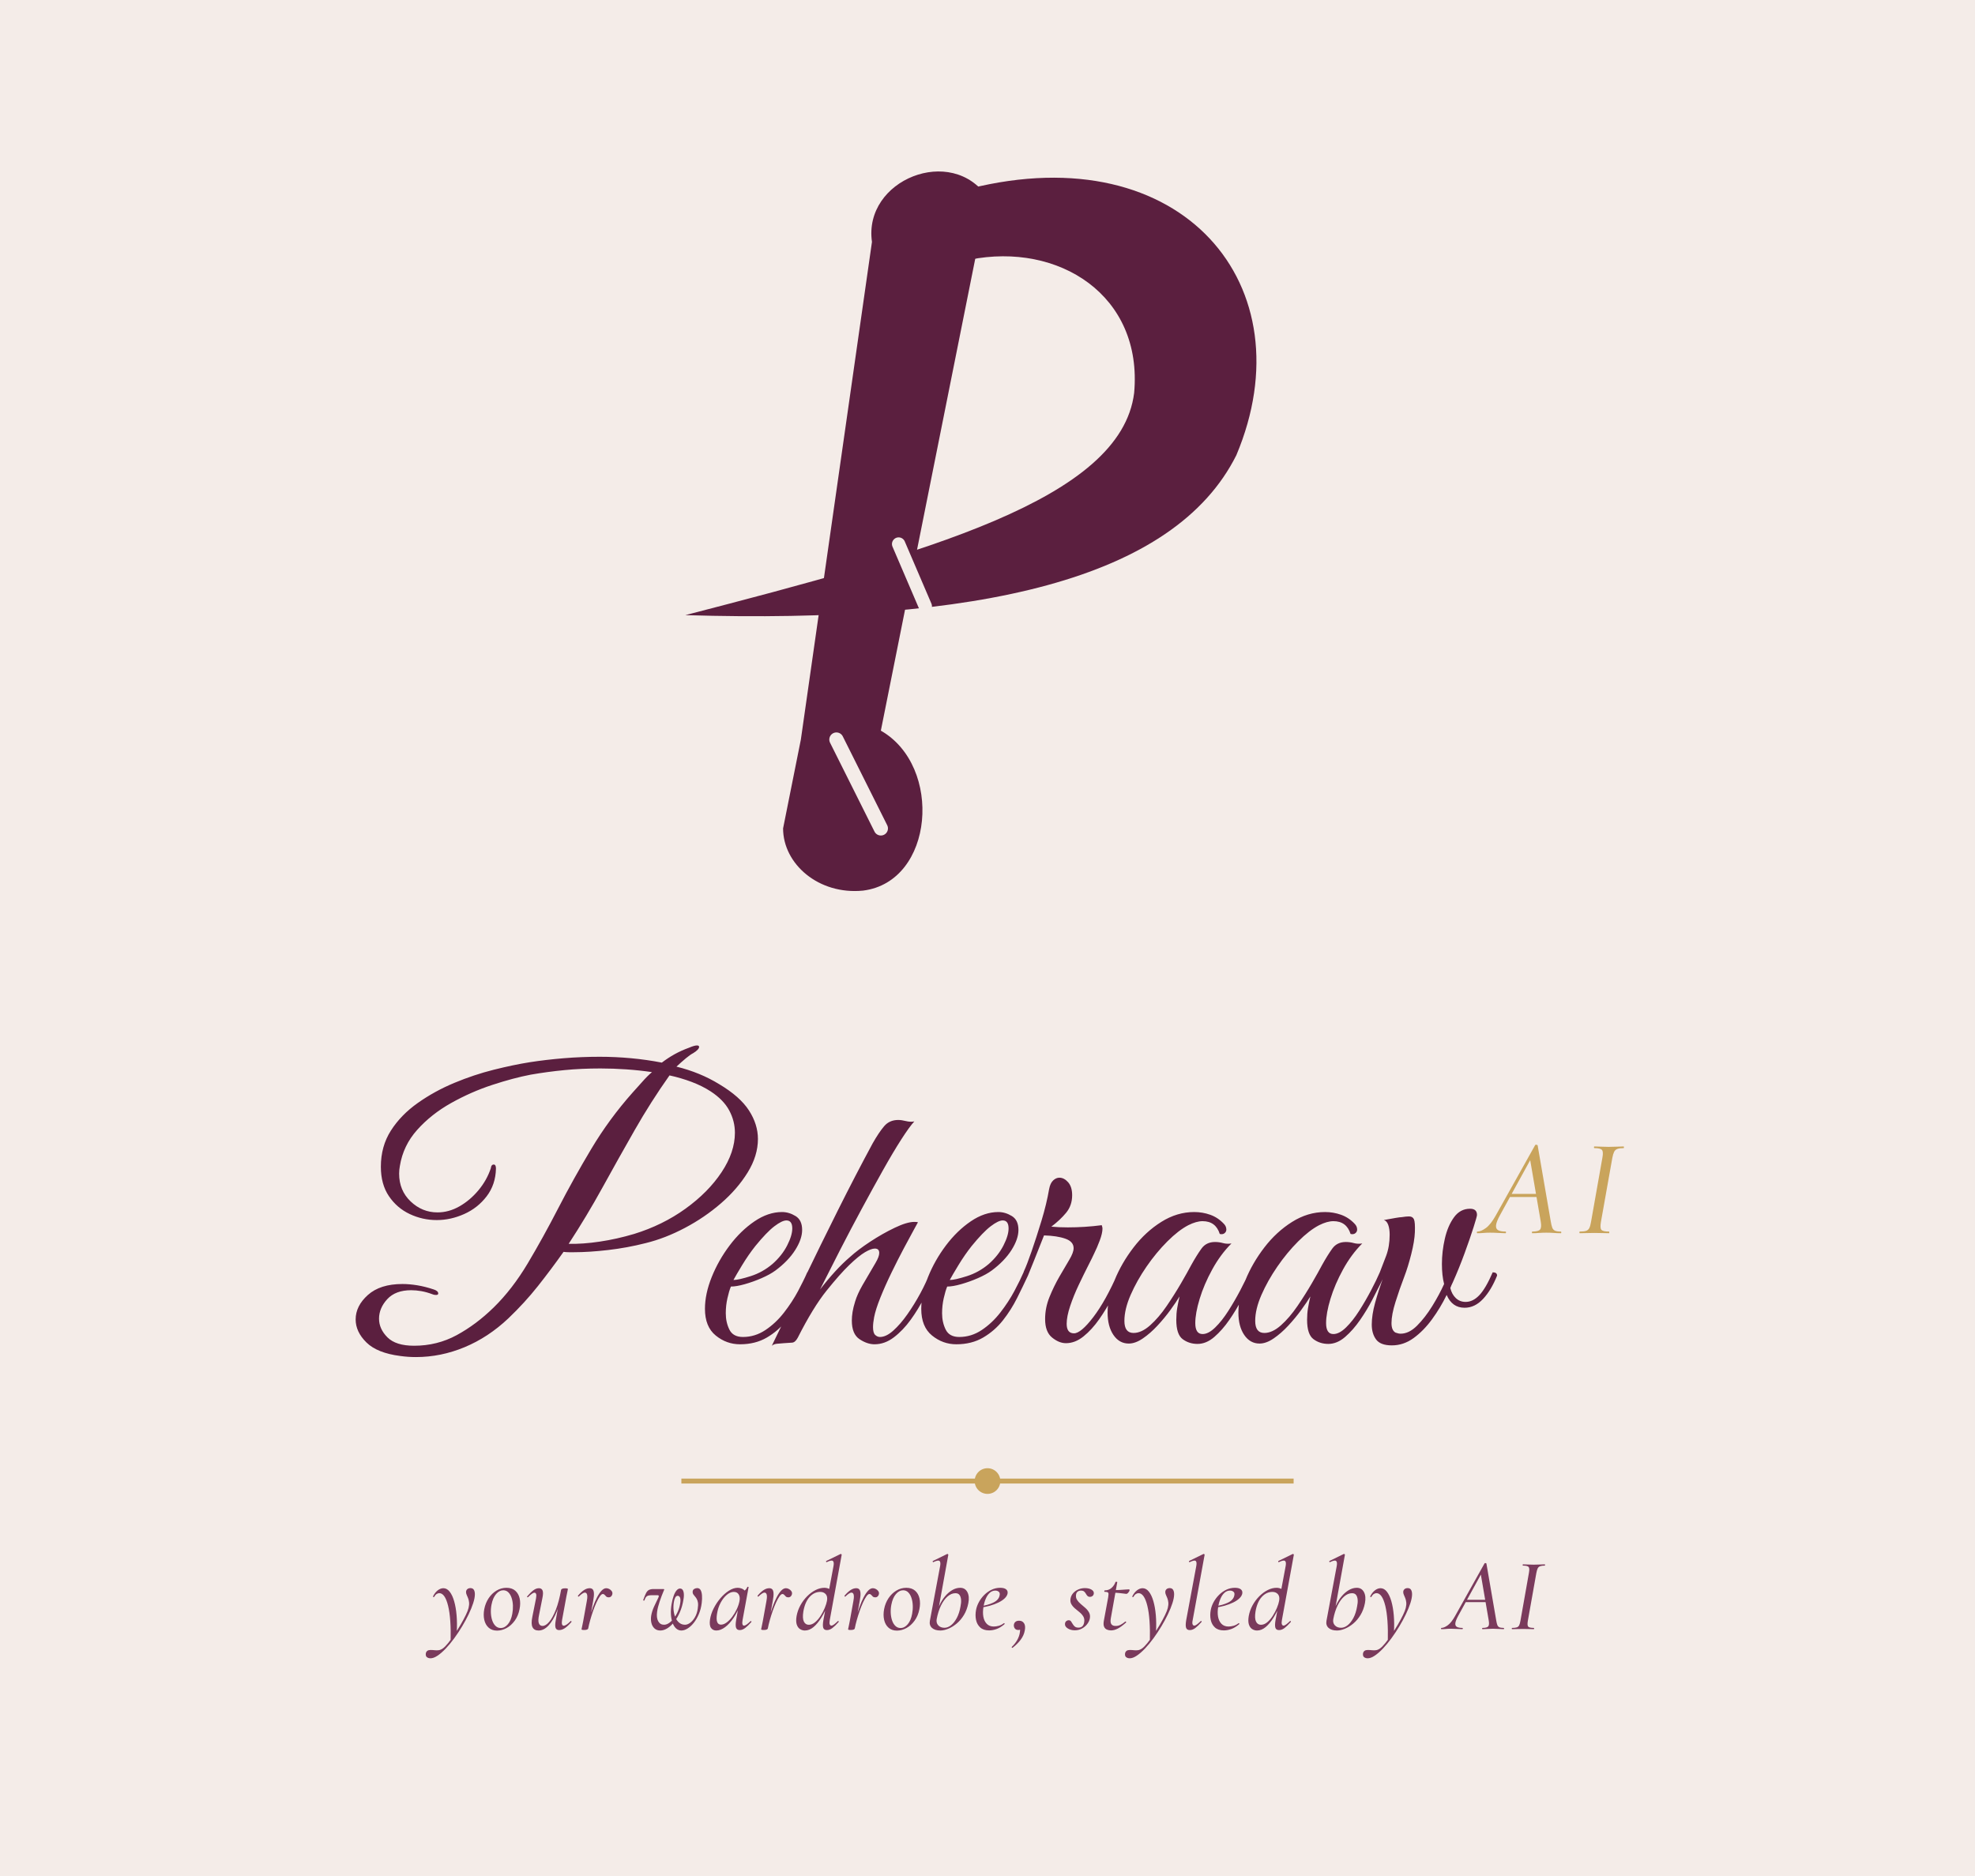
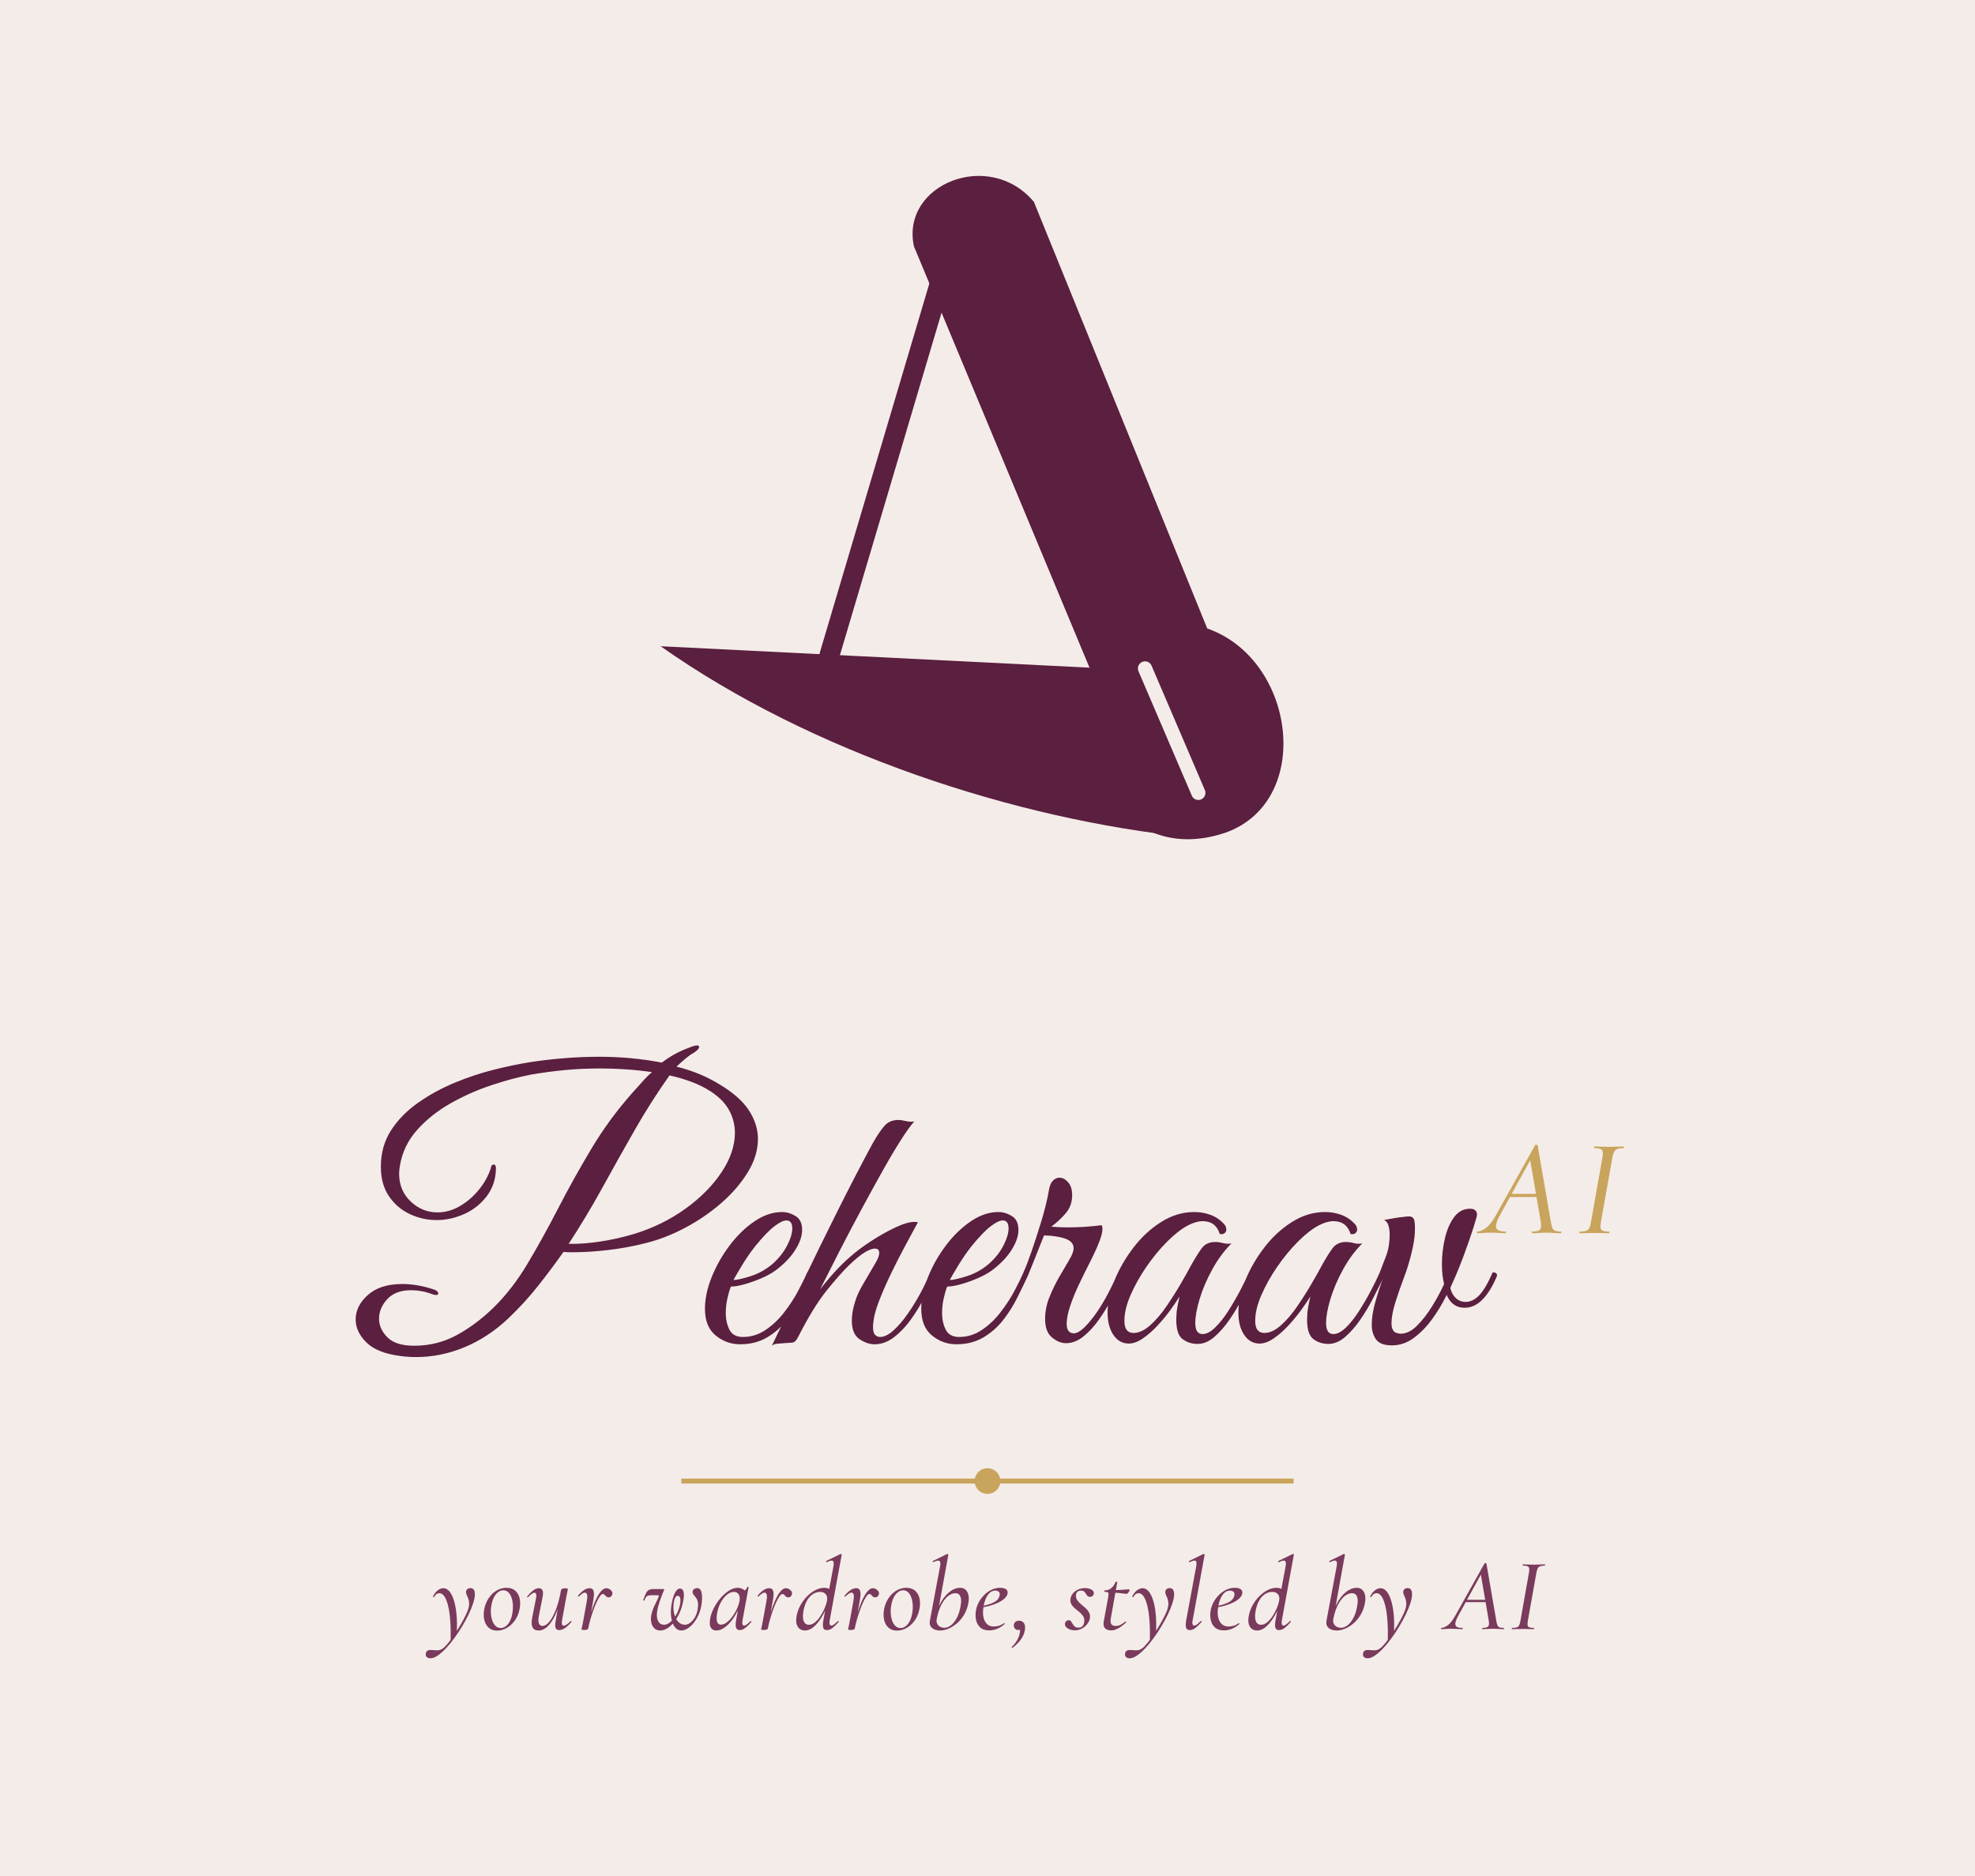
<svg xmlns="http://www.w3.org/2000/svg" viewBox="0 0 400 380" width="400" height="380">
  <rect width="400" height="380" rx="0" fill="#F4ECE8" />
  <mask id="fold" maskUnits="userSpaceOnUse" x="0" y="0" width="200" height="200">
    <rect width="200" height="200" fill="#fff" />
-     <path d="M84 142 L94 162" stroke="#000" stroke-width="3.2" stroke-linecap="round" />
-     <path d="M98 98 L104 112" stroke="#000" stroke-width="3" stroke-linecap="round" />
+     <path d="M147 126 L159 154" stroke="#000" stroke-width="3.2" stroke-linecap="round" />
  </mask>
-   <g transform="translate(93.8 22) scale(0.9)" fill="#5B1F3F" stroke="#5B1F3F" stroke-width="0" mask="url(#fold)">
-     <path d="M92 30 C90 16 110 8 118 20 L94 140 C108 148 106 174 90 176 C80 177 72 170 72 162 L76 142 Z" />
-     <path d="M114 18 C162 6 190 40 174 78 C160 106 116 116 50 114 C104 100 148 88 151 64 C153 42 134 30 114 34 Z" />
+   <g transform="translate(99.6 22) scale(0.9)" fill="#5B1F3F" stroke="#5B1F3F" stroke-width="0" mask="url(#fold)">
+     <path d="M95 31 C92 17 112 9 122 21 L161 117 C181 124 185 156 165 163 C153 167 144 162 141 156 L135 127 Z" />
+     <path d="M38 121 L138 126 L157 164 C118 160 72 145 38 121 Z" />
+     <path d="M103 32 L76 123" stroke-width="4.5" stroke-linecap="round" fill="none" />
  </g>
  <path d="M84.241 274.886Q82.613 274.886 81.059 274.664Q76.397 274.072 74.214 271.926Q72.031 269.78 72.031 267.264Q72.031 264.526 74.51 262.306Q76.989 260.086 81.503 260.086Q82.909 260.086 84.5 260.345Q86.091 260.604 87.867 261.196Q88.755 261.492 88.755 262.01Q88.755 262.306 88.311 262.306Q87.867 262.306 87.571 262.158Q86.387 261.714 85.314 261.529Q84.241 261.344 83.279 261.344Q80.097 261.344 78.432 263.157Q76.767 264.97 76.767 267.116Q76.767 269.188 78.469 270.89Q80.171 272.592 83.871 272.592Q88.533 272.592 92.492 270.446Q96.451 268.3 100.003 264.822Q103.777 261.122 106.885 255.905Q109.993 250.688 113.064 244.731Q116.135 238.774 119.761 232.706Q123.387 226.638 128.123 221.31Q129.085 220.274 130.084 219.127Q131.083 217.98 132.045 217.166Q129.529 216.796 126.865 216.611Q124.201 216.426 121.611 216.426Q117.763 216.426 114.322 216.759Q110.881 217.092 107.477 217.684Q103.999 218.35 99.707 219.756Q95.415 221.162 91.382 223.419Q87.349 225.676 84.5 228.858Q81.651 232.04 80.985 236.184Q80.911 236.554 80.874 236.961Q80.837 237.368 80.837 237.738Q80.837 241.142 83.168 243.362Q85.499 245.582 88.607 245.582Q90.901 245.582 93.047 244.361Q95.193 243.14 96.895 241.105Q98.597 239.07 99.411 236.628Q99.485 235.888 100.003 235.888Q100.447 235.888 100.447 236.702Q100.373 239.958 98.56 242.326Q96.747 244.694 94.009 245.915Q91.271 247.136 88.459 247.136Q85.573 247.136 82.983 245.915Q80.393 244.694 78.765 242.289Q77.137 239.884 77.137 236.332Q77.137 232.188 79.172 229.006Q81.207 225.824 84.611 223.419Q88.015 221.014 92.011 219.349Q96.007 217.684 100.003 216.685Q103.999 215.686 107.255 215.168Q110.585 214.65 114.174 214.354Q117.763 214.058 121.463 214.058Q124.645 214.058 127.827 214.354Q131.009 214.65 134.043 215.242Q135.301 214.28 136.633 213.54Q137.965 212.8 139.593 212.208Q140.629 211.764 141.147 211.764Q141.591 211.764 141.591 212.06Q141.591 212.578 140.407 213.318Q139.815 213.614 138.927 214.354Q138.039 215.094 137.003 216.056Q141.813 217.24 145.661 219.608Q149.879 222.124 151.692 224.936Q153.505 227.748 153.505 230.708Q153.505 234.112 151.433 237.479Q149.361 240.846 146.031 243.732Q142.701 246.618 138.705 248.727Q134.709 250.836 130.787 251.798Q127.013 252.76 123.165 253.204Q119.317 253.648 116.283 253.648Q115.765 253.648 115.21 253.648Q114.655 253.648 114.137 253.574Q111.621 257.126 108.957 260.493Q106.293 263.86 102.963 267.042Q98.893 270.89 94.083 272.888Q89.273 274.886 84.241 274.886ZM115.173 251.946Q117.985 252.02 121.463 251.502Q124.941 250.984 128.419 249.948Q134.191 248.172 138.816 244.842Q143.441 241.512 146.142 237.442Q148.843 233.372 148.843 229.45Q148.843 227.082 147.696 224.936Q146.549 222.79 143.959 221.088Q142.257 219.978 140.111 219.164Q137.965 218.35 135.597 217.832Q131.823 223.16 128.53 228.932Q125.237 234.704 122.018 240.55Q118.799 246.396 115.173 251.946Z M149.879 272.296Q147.141 272.296 144.958 270.52Q142.775 268.744 142.775 265.118Q142.775 262.084 144.144 258.68Q145.513 255.276 147.77 252.279Q150.027 249.282 152.802 247.395Q155.577 245.508 158.389 245.508Q159.795 245.508 161.127 246.322Q162.459 247.136 162.459 249.134Q162.459 250.984 161.053 253.204Q159.647 255.424 157.057 257.348Q155.947 258.162 154.245 258.902Q152.543 259.642 150.841 260.123Q149.139 260.604 148.029 260.604Q147.659 261.492 147.326 262.972Q146.993 264.452 146.993 266.006Q146.993 267.856 147.733 269.336Q148.473 270.816 150.471 270.816Q152.913 270.816 155.022 269.41Q157.131 268.004 158.796 265.858Q160.461 263.712 161.645 261.492Q162.829 259.272 163.495 257.718Q164.383 257.718 164.383 258.384Q163.421 260.456 162.2 262.898Q160.979 265.34 159.314 267.449Q157.649 269.558 155.318 270.927Q152.987 272.296 149.879 272.296ZM148.547 259.272Q149.583 259.272 152.025 258.495Q154.467 257.718 156.465 256.016Q158.389 254.314 159.425 252.279Q160.461 250.244 160.461 248.838Q160.461 247.21 159.277 247.21Q158.389 247.21 156.835 248.394Q155.281 249.578 152.987 252.39Q151.581 254.166 150.323 256.238Q149.065 258.31 148.547 259.272Z M156.317 272.592Q159.425 266.228 162.792 259.235Q166.159 252.242 169.711 245.138Q173.263 238.034 176.741 231.596Q177.999 229.376 179.072 228.118Q180.145 226.86 181.921 226.86Q182.587 226.86 183.475 227.082Q184.363 227.304 185.177 227.156Q184.215 228.192 182.55 230.782Q180.885 233.372 178.85 236.998Q176.815 240.624 174.558 244.805Q172.301 248.986 170.118 253.241Q167.935 257.496 166.085 261.196Q167.565 259.272 169.119 257.57Q170.673 255.868 172.153 254.61Q173.781 253.13 176.26 251.502Q178.739 249.874 181.218 248.69Q183.697 247.506 185.177 247.506Q185.695 247.506 185.917 247.58Q185.917 247.58 185.103 249.06Q184.289 250.54 183.068 252.834Q181.847 255.128 180.552 257.792Q179.257 260.456 178.295 262.861Q177.333 265.266 177.037 266.82Q176.815 268.004 176.815 268.818Q176.815 270.002 177.259 270.409Q177.703 270.816 178.221 270.816Q179.479 270.816 180.922 269.521Q182.365 268.226 183.771 266.228Q185.177 264.23 186.398 261.973Q187.619 259.716 188.359 257.718Q189.247 257.718 189.247 258.384Q188.433 260.382 187.212 262.787Q185.991 265.192 184.437 267.338Q182.883 269.484 181.033 270.89Q179.183 272.296 177.111 272.296Q175.631 272.296 174.077 271.26Q172.523 270.224 172.523 267.486Q172.523 266.672 172.671 265.747Q172.819 264.822 173.189 263.638Q173.633 262.158 174.669 260.345Q175.705 258.532 177.333 255.794Q178.073 254.536 178.073 253.796Q178.073 252.908 177.185 252.908Q176.445 252.908 175.187 253.648Q173.929 254.388 172.005 256.238Q170.155 258.014 167.417 261.418Q164.679 264.822 161.571 270.964Q161.053 271.926 160.424 271.963Q159.795 272.0 158.759 272.074Q158.093 272.148 157.427 272.185Q156.761 272.222 156.317 272.592Z M193.687 272.296Q190.949 272.296 188.766 270.52Q186.583 268.744 186.583 265.118Q186.583 262.084 187.952 258.68Q189.321 255.276 191.578 252.279Q193.835 249.282 196.61 247.395Q199.385 245.508 202.197 245.508Q203.603 245.508 204.935 246.322Q206.267 247.136 206.267 249.134Q206.267 250.984 204.861 253.204Q203.455 255.424 200.865 257.348Q199.755 258.162 198.053 258.902Q196.351 259.642 194.649 260.123Q192.947 260.604 191.837 260.604Q191.467 261.492 191.134 262.972Q190.801 264.452 190.801 266.006Q190.801 267.856 191.541 269.336Q192.281 270.816 194.279 270.816Q196.721 270.816 198.83 269.41Q200.939 268.004 202.604 265.858Q204.269 263.712 205.453 261.492Q206.637 259.272 207.303 257.718Q208.191 257.718 208.191 258.384Q207.229 260.456 206.008 262.898Q204.787 265.34 203.122 267.449Q201.457 269.558 199.126 270.927Q196.795 272.296 193.687 272.296ZM192.355 259.272Q193.391 259.272 195.833 258.495Q198.275 257.718 200.273 256.016Q202.197 254.314 203.233 252.279Q204.269 250.244 204.269 248.838Q204.269 247.21 203.085 247.21Q202.197 247.21 200.643 248.394Q199.089 249.578 196.795 252.39Q195.389 254.166 194.131 256.238Q192.873 258.31 192.355 259.272Z M207.377 257.496Q207.969 256.238 208.931 253.463Q209.893 250.688 210.929 247.284Q211.965 243.88 212.483 240.846Q212.705 239.662 213.297 239.107Q213.889 238.552 214.555 238.552Q215.517 238.552 216.331 239.477Q217.145 240.402 217.145 242.104Q217.145 244.176 215.924 245.656Q214.703 247.136 212.927 248.468Q213.667 248.542 214.481 248.579Q215.295 248.616 216.257 248.616Q219.735 248.616 223.139 248.172Q223.287 248.616 223.287 248.838Q223.287 249.8 222.732 251.28Q222.177 252.76 221.585 253.944Q221.289 254.61 220.401 256.349Q219.513 258.088 218.477 260.271Q217.441 262.454 216.738 264.563Q216.035 266.672 216.035 268.152Q216.035 270.076 217.515 270.076Q218.921 270.076 221.437 266.783Q223.953 263.49 226.469 257.718Q227.357 257.718 227.357 258.384Q226.543 260.382 225.322 262.75Q224.101 265.118 222.621 267.227Q221.141 269.336 219.439 270.705Q217.737 272.074 215.887 272.074Q214.481 272.074 213.075 270.927Q211.669 269.78 211.669 267.19Q211.669 264.896 212.557 262.713Q213.445 260.53 214.555 258.606Q215.665 256.682 216.553 255.202Q217.441 253.722 217.441 252.834Q217.441 251.502 215.776 250.91Q214.111 250.318 211.447 250.244Q210.115 253.648 209.449 255.276Q208.783 256.904 208.191 258.384Q207.007 258.384 207.377 257.496Z M242.527 272.222Q240.825 272.222 239.53 271.26Q238.235 270.298 238.235 267.338Q238.235 266.08 238.42 264.97Q238.605 263.86 238.901 262.602Q238.235 263.712 237.051 265.34Q235.867 266.968 234.424 268.522Q232.981 270.076 231.464 271.112Q229.947 272.148 228.615 272.148Q226.691 272.148 225.507 270.409Q224.323 268.67 224.323 265.858Q224.323 262.824 225.729 259.346Q227.135 255.868 229.577 252.686Q232.019 249.504 235.201 247.506Q238.383 245.508 241.861 245.508Q243.563 245.508 245.117 246.063Q246.671 246.618 247.855 247.876Q248.373 248.394 248.373 249.06Q248.373 249.504 248.003 249.8Q247.633 250.096 247.041 249.948Q246.227 247.358 243.563 247.358Q242.305 247.358 240.677 248.172Q238.679 249.208 236.422 251.465Q234.165 253.722 232.204 256.571Q230.243 259.42 228.985 262.306Q227.727 265.192 227.727 267.56Q227.727 270.002 229.577 270.002Q231.205 270.002 232.944 268.448Q234.683 266.894 236.274 264.563Q237.865 262.232 239.197 259.938Q240.529 257.644 241.269 256.238Q242.379 254.24 243.341 252.908Q244.303 251.576 246.079 251.576Q246.893 251.576 247.707 251.798Q248.521 252.02 249.409 251.872Q247.189 254.092 245.524 257.126Q243.859 260.16 242.971 263.083Q242.083 266.006 242.083 268.004Q242.083 270.224 243.563 270.224Q244.747 270.224 246.116 268.892Q247.485 267.56 248.78 265.525Q250.075 263.49 251.185 261.381Q252.295 259.272 252.961 257.718Q253.331 257.718 253.59 257.792Q253.849 257.866 253.849 258.384Q253.775 258.68 253.59 259.013Q253.405 259.346 253.035 260.16Q252.443 261.344 251.407 263.342Q250.371 265.34 248.965 267.375Q247.559 269.41 245.931 270.816Q244.303 272.222 242.527 272.222Z M269.019 272.222Q267.317 272.222 266.022 271.26Q264.727 270.298 264.727 267.338Q264.727 266.08 264.912 264.97Q265.097 263.86 265.393 262.602Q264.727 263.712 263.543 265.34Q262.359 266.968 260.916 268.522Q259.473 270.076 257.956 271.112Q256.439 272.148 255.107 272.148Q253.183 272.148 251.999 270.409Q250.815 268.67 250.815 265.858Q250.815 262.824 252.221 259.346Q253.627 255.868 256.069 252.686Q258.511 249.504 261.693 247.506Q264.875 245.508 268.353 245.508Q270.055 245.508 271.609 246.063Q273.163 246.618 274.347 247.876Q274.865 248.394 274.865 249.06Q274.865 249.504 274.495 249.8Q274.125 250.096 273.533 249.948Q272.719 247.358 270.055 247.358Q268.797 247.358 267.169 248.172Q265.171 249.208 262.914 251.465Q260.657 253.722 258.696 256.571Q256.735 259.42 255.477 262.306Q254.219 265.192 254.219 267.56Q254.219 270.002 256.069 270.002Q257.697 270.002 259.436 268.448Q261.175 266.894 262.766 264.563Q264.357 262.232 265.689 259.938Q267.021 257.644 267.761 256.238Q268.871 254.24 269.833 252.908Q270.795 251.576 272.571 251.576Q273.385 251.576 274.199 251.798Q275.013 252.02 275.901 251.872Q273.681 254.092 272.016 257.126Q270.351 260.16 269.463 263.083Q268.575 266.006 268.575 268.004Q268.575 270.224 270.055 270.224Q271.239 270.224 272.608 268.892Q273.977 267.56 275.272 265.525Q276.567 263.49 277.677 261.381Q278.787 259.272 279.453 257.718Q279.823 257.718 280.082 257.792Q280.341 257.866 280.341 258.384Q280.267 258.68 280.082 259.013Q279.897 259.346 279.527 260.16Q278.935 261.344 277.899 263.342Q276.863 265.34 275.457 267.375Q274.051 269.41 272.423 270.816Q270.795 272.222 269.019 272.222Z M281.895 272.518Q279.601 272.518 278.713 271.334Q277.825 270.15 277.825 268.3Q277.825 266.376 278.491 263.934Q279.157 261.492 280.267 258.458Q279.453 258.458 279.453 257.718Q280.045 256.238 280.748 254.351Q281.451 252.464 281.451 250.096Q281.451 248.912 281.155 248.098Q280.859 247.284 280.267 247.136Q280.267 247.136 281.044 246.988Q281.821 246.84 282.709 246.692Q283.597 246.544 283.893 246.544Q284.337 246.47 284.707 246.433Q285.077 246.396 285.373 246.396Q286.113 246.396 286.372 246.988Q286.631 247.58 286.557 249.578Q286.483 251.428 285.817 254.055Q285.151 256.682 284.411 258.606Q283.449 261.122 282.635 263.712Q281.821 266.302 281.821 268.004Q281.821 269.484 282.635 269.928Q283.227 270.15 283.671 270.15Q285.373 270.15 287.001 268.522Q288.629 266.894 290.072 264.563Q291.515 262.232 292.477 260.086Q292.033 258.384 292.033 256.016Q292.033 253.5 292.625 250.91Q293.217 248.32 294.475 246.581Q295.733 244.842 297.731 244.842Q299.137 244.842 299.137 246.1Q299.137 246.396 298.434 248.616Q297.731 250.836 296.621 253.87Q295.511 256.904 294.253 259.716Q293.957 260.308 293.735 260.9Q294.031 262.158 294.845 262.935Q295.659 263.712 296.843 263.712Q298.323 263.712 299.618 262.343Q300.913 260.974 302.319 257.718Q303.207 257.718 303.207 258.384Q302.023 261.344 300.358 263.12Q298.693 264.896 296.621 264.896Q294.105 264.896 292.995 262.306Q291.737 264.896 290.035 267.227Q288.333 269.558 286.298 271.038Q284.263 272.518 281.895 272.518Z" fill="#5B1F3F" />
  <path d="M299.217 249.8Q299.105 249.8 299.105 249.631Q299.105 249.463 299.217 249.463Q299.948 249.463 300.932 248.75Q301.915 248.038 302.93 246.223L310.915 231.956Q310.971 231.844 311.182 231.88Q311.393 231.916 311.421 232L314.084 247.438Q314.209 248.197 314.373 248.647Q314.537 249.097 314.921 249.28Q315.304 249.463 316.1 249.463Q316.213 249.463 316.213 249.631Q316.213 249.8 316.1 249.8Q315.416 249.8 314.709 249.744Q314.002 249.688 313.165 249.688Q312.339 249.688 311.697 249.744Q311.054 249.8 310.354 249.8Q310.257 249.8 310.257 249.631Q310.257 249.463 310.354 249.463Q311.593 249.463 311.924 249.041Q312.255 248.619 312.048 247.438L309.844 234.594L310.815 233.357L303.813 246.111Q303.074 247.449 302.996 248.18Q302.918 248.911 303.421 249.187Q303.924 249.463 304.907 249.463Q305.02 249.463 305.02 249.631Q305.02 249.8 304.879 249.8Q304.294 249.8 303.453 249.744Q302.611 249.688 301.804 249.688Q300.989 249.688 300.468 249.744Q299.948 249.8 299.217 249.8ZM305.415 242.464 305.836 241.831H311.917L311.974 242.464Z M319.961 249.8Q319.877 249.8 319.877 249.631Q319.877 249.463 319.961 249.463Q320.798 249.463 321.231 249.322Q321.665 249.181 321.88 248.76Q322.096 248.338 322.23 247.522L324.536 234.503Q324.761 233.294 324.446 232.928Q324.131 232.562 322.914 232.562Q322.829 232.562 322.829 232.394Q322.829 232.225 322.914 232.225Q323.509 232.225 324.252 232.267Q324.996 232.309 325.818 232.309Q326.758 232.309 327.507 232.267Q328.257 232.225 328.829 232.225Q328.898 232.225 328.898 232.394Q328.898 232.562 328.829 232.562Q327.998 232.562 327.557 232.731Q327.115 232.9 326.907 233.322Q326.7 233.743 326.544 234.559L324.238 247.522Q324.029 248.731 324.324 249.097Q324.619 249.463 325.876 249.463Q325.932 249.463 325.932 249.631Q325.932 249.8 325.876 249.8Q325.286 249.8 324.547 249.772Q323.809 249.744 322.894 249.744Q322.067 249.744 321.314 249.772Q320.561 249.8 319.961 249.8Z" fill="#C9A45C" />
  <line x1="138" y1="300" x2="262" y2="300" stroke="#C9A45C" stroke-width="1" />
  <circle cx="200" cy="300" r="2.6" fill="#C9A45C" />
  <path d="M87.194 335.901Q86.763 335.901 86.467 335.679Q86.171 335.457 86.241 334.907Q86.386 334.218 87.194 334.218Q87.635 334.218 88.044 334.267Q88.453 334.317 88.854 334.262Q89.255 334.207 89.657 333.929Q90.119 333.614 90.738 332.848Q91.356 332.081 92.028 331.093Q92.7 330.105 93.304 329.068Q93.909 328.031 94.34 327.138Q94.772 326.245 94.9 325.7Q95.054 325.048 95 324.562Q94.946 324.076 94.798 323.713Q94.651 323.349 94.52 323.059Q94.388 322.769 94.388 322.489Q94.388 322.133 94.632 321.909Q94.876 321.684 95.283 321.684Q95.75 321.684 95.963 322.017Q96.177 322.35 96.177 322.935Q96.177 323.664 95.842 324.712Q95.507 325.759 94.92 326.985Q94.333 328.211 93.579 329.461Q92.825 330.712 91.981 331.868Q91.138 333.024 90.273 333.932Q89.408 334.839 88.616 335.37Q87.824 335.901 87.194 335.901ZM91.265 332.523Q91.381 327.818 90.753 325.263Q90.124 322.708 88.97 322.708Q88.697 322.708 88.422 322.885Q88.147 323.063 87.945 323.44Q87.903 323.524 87.787 323.492Q87.672 323.461 87.693 323.377Q88.082 322.579 88.65 322.142Q89.217 321.705 89.794 321.705Q90.521 321.705 91.075 322.411Q91.629 323.116 91.982 324.348Q92.336 325.579 92.473 327.185Q92.611 328.791 92.506 330.613Z M100.681 330.294Q99.63 330.294 98.971 329.702Q98.311 329.111 98.084 328.124Q97.857 327.137 98.078 325.947Q98.319 324.701 98.973 323.724Q99.628 322.748 100.565 322.184Q101.502 321.621 102.569 321.621Q103.687 321.621 104.357 322.21Q105.027 322.799 105.247 323.781Q105.466 324.764 105.226 325.947Q104.964 327.306 104.248 328.288Q103.531 329.27 102.588 329.782Q101.645 330.294 100.681 330.294ZM101.407 329.769Q102.217 329.769 102.867 328.999Q103.516 328.229 103.759 326.871Q103.915 326.041 103.882 325.208Q103.848 324.375 103.619 323.674Q103.389 322.973 102.967 322.549Q102.544 322.125 101.922 322.125Q101.138 322.125 100.478 322.885Q99.818 323.645 99.545 325.044Q99.377 325.897 99.421 326.735Q99.465 327.572 99.702 328.258Q99.938 328.944 100.372 329.356Q100.806 329.769 101.407 329.769Z M109.078 330.273Q108.185 330.273 107.852 329.608Q107.519 328.943 107.815 327.501L108.562 323.763Q108.678 323.131 108.578 322.873Q108.478 322.614 108.242 322.614Q108.021 322.614 107.69 322.859Q107.359 323.104 106.954 323.511Q106.87 323.595 106.786 323.511Q106.702 323.427 106.786 323.343Q107.47 322.545 108.027 322.125Q108.585 321.705 109.148 321.705Q109.697 321.705 109.89 322.171Q110.083 322.636 109.841 323.763L109.178 327.102Q108.933 328.249 109.125 328.795Q109.316 329.342 109.884 329.342Q110.539 329.342 111.249 328.497Q111.958 327.653 112.589 326.029Q113.219 324.405 113.632 322.077L113.929 322.098Q113.519 324.553 112.778 326.397Q112.037 328.241 111.092 329.257Q110.147 330.273 109.078 330.273ZM113.245 330.189Q112.677 330.189 112.523 329.728Q112.37 329.267 112.552 328.244L113.632 322.077Q113.702 321.726 114.462 321.726Q114.801 321.726 114.908 321.772Q115.016 321.817 115.016 321.871Q115.016 321.943 114.911 322.423Q114.806 322.902 114.701 323.448L113.84 328.131Q113.64 329.299 114.178 329.299Q114.411 329.299 114.768 329.065Q115.124 328.832 115.558 328.378Q115.621 328.294 115.711 328.388Q115.8 328.483 115.726 328.555Q114.993 329.4 114.406 329.795Q113.819 330.189 113.245 330.189Z M119.14 329.817 118.93 329.796Q119.117 328.799 119.413 327.683Q119.709 326.568 120.086 325.51Q120.464 324.452 120.903 323.591Q121.343 322.731 121.822 322.218Q122.301 321.705 122.792 321.705Q123.093 321.705 123.398 321.866Q123.703 322.027 123.893 322.298Q124.084 322.569 124.021 322.892Q123.977 323.165 123.777 323.36Q123.577 323.556 123.27 323.556Q122.955 323.556 122.776 323.387Q122.597 323.218 122.456 323.049Q122.314 322.88 122.094 322.88Q121.817 322.88 121.483 323.36Q121.148 323.841 120.792 324.622Q120.435 325.403 120.111 326.332Q119.787 327.262 119.532 328.18Q119.277 329.099 119.14 329.817ZM118.322 330.168Q117.992 330.168 117.885 330.127Q117.779 330.086 117.779 330.023Q117.779 329.951 117.899 329.448Q118.019 328.946 118.103 328.446L118.849 324.317Q118.981 323.625 118.948 323.261Q118.916 322.896 118.787 322.746Q118.658 322.595 118.478 322.595Q118.22 322.595 117.892 322.829Q117.565 323.062 117.235 323.389Q117.174 323.45 117.09 323.367Q117.006 323.284 117.067 323.212Q117.731 322.436 118.299 322.07Q118.868 321.705 119.421 321.705Q119.825 321.705 120.039 321.938Q120.253 322.171 120.288 322.715Q120.323 323.258 120.149 324.204L119.14 329.817Q119.088 330.168 118.322 330.168Z M133.74 330.273Q133.017 330.273 132.562 329.859Q132.106 329.446 131.935 328.762Q131.763 328.079 131.887 327.27Q132.036 326.389 132.463 325.443Q132.891 324.497 133.307 323.674Q133.461 323.37 133.422 323.245Q133.382 323.12 133.151 323.12H132.097Q131.57 323.12 131.283 323.203Q130.996 323.286 130.829 323.509Q130.662 323.732 130.522 324.162Q130.48 324.246 130.36 324.213Q130.24 324.181 130.282 324.076Q130.597 323.173 130.842 322.701Q131.087 322.229 131.442 322.051Q131.797 321.873 132.406 321.873H134.301Q134.481 321.873 134.517 321.915Q134.553 321.957 134.469 322.125Q134.012 323.185 133.606 324.386Q133.201 325.587 133.084 326.493Q132.918 327.699 133.312 328.403Q133.706 329.106 134.478 329.106Q135.006 329.106 135.529 328.74Q136.052 328.374 136.519 327.752Q136.985 327.13 137.32 326.337Q137.656 325.544 137.774 324.69Q137.879 323.979 137.73 323.612Q137.58 323.244 137.244 323.244Q136.946 323.244 136.753 323.614Q136.561 323.985 136.479 324.51Q136.341 325.34 136.424 326.158Q136.507 326.976 136.799 327.644Q137.091 328.313 137.58 328.71Q138.069 329.106 138.733 329.106Q139.246 329.106 139.786 328.708Q140.326 328.309 140.747 327.582Q141.169 326.855 141.311 325.879Q141.431 325.109 141.358 324.64Q141.284 324.171 141.105 323.865Q140.925 323.558 140.699 323.31Q140.535 323.126 140.407 322.937Q140.28 322.749 140.28 322.494Q140.28 322.052 140.58 321.868Q140.88 321.684 141.204 321.684Q141.668 321.684 141.895 322.078Q142.121 322.471 142.174 323.153Q142.227 323.834 142.122 324.688Q141.971 325.92 141.54 326.943Q141.108 327.967 140.516 328.711Q139.925 329.455 139.264 329.864Q138.603 330.273 138.004 330.273Q137.378 330.273 136.918 329.841Q136.457 329.41 136.194 328.664Q135.932 327.919 135.883 326.949Q135.834 325.978 136.021 324.911Q136.187 323.949 136.439 323.245Q136.691 322.541 137.026 322.154Q137.361 321.768 137.723 321.768Q138.244 321.768 138.42 322.382Q138.597 322.995 138.429 323.965Q138.203 325.381 137.706 326.537Q137.209 327.693 136.548 328.535Q135.886 329.377 135.16 329.825Q134.434 330.273 133.74 330.273Z M145.078 330.273Q144.387 330.273 144.013 329.764Q143.638 329.256 143.794 328.089Q143.953 326.972 144.519 325.837Q145.085 324.702 145.901 323.743Q146.716 322.783 147.637 322.202Q148.558 321.621 149.405 321.621Q149.802 321.621 150.197 321.767Q150.592 321.913 150.877 322.242Q151.162 322.571 151.204 323.104L150.198 322.503Q150.486 322.461 150.845 322.161Q151.205 321.861 151.363 321.453Q151.405 321.39 151.52 321.42Q151.636 321.451 151.615 321.493L150.397 328.131Q150.196 329.28 150.685 329.28Q150.918 329.28 151.259 329.034Q151.599 328.788 152.004 328.383Q152.067 328.32 152.151 328.404Q152.235 328.488 152.172 328.551Q151.498 329.328 150.932 329.759Q150.366 330.189 149.82 330.189Q149.252 330.189 149.08 329.719Q148.908 329.248 149.099 328.131L149.612 325.191L149.995 324.834Q149.411 326.464 148.584 327.693Q147.757 328.923 146.848 329.598Q145.939 330.273 145.078 330.273ZM146.018 329.086Q146.58 329.086 147.17 328.647Q147.761 328.208 148.296 327.497Q148.83 326.786 149.221 325.95Q149.612 325.113 149.763 324.341Q149.931 323.511 149.62 322.977Q149.309 322.442 148.575 322.454Q147.894 322.465 147.195 323.052Q146.495 323.639 145.956 324.635Q145.416 325.631 145.216 326.908Q145.041 328.046 145.258 328.566Q145.475 329.086 146.018 329.086Z M155.517 329.817 155.307 329.796Q155.494 328.799 155.79 327.683Q156.086 326.568 156.463 325.51Q156.841 324.452 157.28 323.591Q157.72 322.731 158.199 322.218Q158.678 321.705 159.169 321.705Q159.47 321.705 159.775 321.866Q160.08 322.027 160.27 322.298Q160.461 322.569 160.398 322.892Q160.354 323.165 160.154 323.36Q159.954 323.556 159.647 323.556Q159.332 323.556 159.153 323.387Q158.974 323.218 158.832 323.049Q158.691 322.88 158.471 322.88Q158.194 322.88 157.86 323.36Q157.525 323.841 157.169 324.622Q156.812 325.403 156.488 326.332Q156.164 327.262 155.909 328.18Q155.654 329.099 155.517 329.817ZM154.699 330.168Q154.369 330.168 154.262 330.127Q154.156 330.086 154.156 330.023Q154.156 329.951 154.276 329.448Q154.396 328.946 154.48 328.446L155.226 324.317Q155.358 323.625 155.325 323.261Q155.293 322.896 155.164 322.746Q155.035 322.595 154.855 322.595Q154.597 322.595 154.269 322.829Q153.942 323.062 153.612 323.389Q153.551 323.45 153.467 323.367Q153.383 323.284 153.444 323.212Q154.108 322.436 154.676 322.07Q155.245 321.705 155.798 321.705Q156.202 321.705 156.416 321.938Q156.63 322.171 156.665 322.715Q156.7 323.258 156.526 324.204L155.517 329.817Q155.465 330.168 154.699 330.168Z M163.014 330.273Q162.491 330.273 162.037 329.99Q161.583 329.706 161.369 329.066Q161.155 328.425 161.333 327.354Q161.543 326.197 162.108 325.168Q162.673 324.139 163.474 323.336Q164.276 322.533 165.179 322.077Q166.082 321.621 166.978 321.621Q167.601 321.621 168.114 321.951Q168.626 322.281 168.691 323.028L167.757 324.834Q167.125 326.409 166.368 327.637Q165.61 328.866 164.769 329.57Q163.928 330.273 163.014 330.273ZM163.81 329.115Q164.467 329.115 165.083 328.6Q165.7 328.085 166.2 327.304Q166.699 326.523 167.039 325.701Q167.38 324.878 167.487 324.274Q167.655 323.376 167.236 322.909Q166.818 322.442 166.1 322.454Q164.882 322.465 163.959 323.486Q163.036 324.507 162.707 326.416Q162.486 327.795 162.805 328.455Q163.124 329.115 163.81 329.115ZM167.473 330.189Q166.875 330.189 166.726 329.704Q166.577 329.22 166.769 328.131L168.816 317.192Q168.961 316.369 168.664 316.17Q168.367 315.972 167.436 316.427Q167.352 316.459 167.31 316.333Q167.268 316.207 167.352 316.186L170.238 314.775Q170.32 314.733 170.404 314.817Q170.488 314.901 170.467 314.943L168.057 328.131Q167.94 328.754 168.046 329.017Q168.153 329.28 168.378 329.28Q168.609 329.28 168.94 329.029Q169.271 328.779 169.676 328.383Q169.749 328.299 169.838 328.383Q169.928 328.467 169.844 328.551Q169.158 329.328 168.603 329.759Q168.048 330.189 167.473 330.189Z M173.128 329.817 172.918 329.796Q173.105 328.799 173.401 327.683Q173.697 326.568 174.074 325.51Q174.452 324.452 174.891 323.591Q175.331 322.731 175.81 322.218Q176.289 321.705 176.78 321.705Q177.081 321.705 177.386 321.866Q177.691 322.027 177.881 322.298Q178.072 322.569 178.009 322.892Q177.965 323.165 177.765 323.36Q177.565 323.556 177.258 323.556Q176.943 323.556 176.764 323.387Q176.585 323.218 176.444 323.049Q176.302 322.88 176.082 322.88Q175.805 322.88 175.471 323.36Q175.136 323.841 174.78 324.622Q174.423 325.403 174.099 326.332Q173.775 327.262 173.52 328.18Q173.265 329.099 173.128 329.817ZM172.31 330.168Q171.98 330.168 171.873 330.127Q171.767 330.086 171.767 330.023Q171.767 329.951 171.887 329.448Q172.007 328.946 172.091 328.446L172.837 324.317Q172.969 323.625 172.936 323.261Q172.904 322.896 172.775 322.746Q172.646 322.595 172.466 322.595Q172.208 322.595 171.88 322.829Q171.553 323.062 171.223 323.389Q171.162 323.45 171.078 323.367Q170.994 323.284 171.055 323.212Q171.719 322.436 172.287 322.07Q172.856 321.705 173.409 321.705Q173.813 321.705 174.027 321.938Q174.241 322.171 174.276 322.715Q174.311 323.258 174.137 324.204L173.128 329.817Q173.076 330.168 172.31 330.168Z M181.663 330.294Q180.612 330.294 179.953 329.702Q179.293 329.111 179.066 328.124Q178.839 327.137 179.06 325.947Q179.301 324.701 179.955 323.724Q180.61 322.748 181.547 322.184Q182.484 321.621 183.551 321.621Q184.669 321.621 185.339 322.21Q186.009 322.799 186.229 323.781Q186.448 324.764 186.208 325.947Q185.946 327.306 185.23 328.288Q184.513 329.27 183.57 329.782Q182.627 330.294 181.663 330.294ZM182.389 329.769Q183.199 329.769 183.849 328.999Q184.498 328.229 184.741 326.871Q184.897 326.041 184.864 325.208Q184.83 324.375 184.601 323.674Q184.371 322.973 183.949 322.549Q183.526 322.125 182.904 322.125Q182.12 322.125 181.46 322.885Q180.8 323.645 180.527 325.044Q180.359 325.897 180.403 326.735Q180.447 327.572 180.684 328.258Q180.92 328.944 181.354 329.356Q181.788 329.769 182.389 329.769Z M190.454 330.273Q189.342 330.273 188.757 329.746Q188.172 329.22 188.329 328.312L190.411 317.192Q190.556 316.369 190.259 316.17Q189.962 315.972 189.031 316.427Q188.947 316.459 188.905 316.333Q188.863 316.207 188.947 316.186L191.821 314.775Q191.915 314.733 191.999 314.817Q192.083 314.901 192.062 314.943L189.705 327.984Q189.579 328.742 190.032 329.231Q190.486 329.72 191.289 329.72Q191.953 329.72 192.61 329.21Q193.266 328.7 193.785 327.728Q194.303 326.757 194.536 325.38Q194.695 324.648 194.647 324.043Q194.599 323.439 194.332 323.077Q194.064 322.716 193.507 322.716Q192.671 322.716 191.908 323.381Q191.146 324.045 190.574 325.228Q190.002 326.41 189.705 327.984L189.544 327.564Q189.733 326.367 190.211 325.286Q190.689 324.204 191.368 323.385Q192.047 322.566 192.846 322.093Q193.645 321.621 194.473 321.621Q195.46 321.621 195.922 322.492Q196.384 323.364 196.119 324.729Q195.855 326.094 195.222 327.134Q194.588 328.173 193.756 328.866Q192.924 329.559 192.055 329.916Q191.187 330.273 190.454 330.273Z M200.334 330.252Q199.185 330.252 198.531 329.66Q197.878 329.069 197.678 328.124Q197.479 327.179 197.679 326.115Q197.824 325.319 198.259 324.516Q198.695 323.714 199.349 323.062Q200.004 322.41 200.825 322.015Q201.645 321.621 202.574 321.621Q203.366 321.621 203.756 321.921Q204.146 322.221 204.07 322.755Q203.984 323.266 203.497 323.741Q203.01 324.217 202.227 324.598Q201.444 324.98 200.483 325.252Q199.522 325.524 198.507 325.64L198.549 325.367Q200.121 325.136 201.192 324.612Q202.264 324.089 202.445 323.196Q202.575 322.665 202.287 322.426Q201.999 322.188 201.586 322.188Q200.953 322.188 200.467 322.624Q199.98 323.061 199.662 323.796Q199.344 324.531 199.197 325.422Q198.994 326.562 199.158 327.473Q199.323 328.384 199.855 328.925Q200.388 329.467 201.272 329.467Q201.741 329.467 202.278 329.32Q202.816 329.173 203.313 328.792Q203.366 328.75 203.44 328.834Q203.513 328.918 203.46 328.972Q202.662 329.668 201.875 329.96Q201.088 330.252 200.334 330.252Z M205.083 333.768Q204.999 333.831 204.926 333.726Q204.852 333.621 204.936 333.579Q205.614 332.917 206.011 332.213Q206.407 331.51 206.531 330.818Q206.653 330.208 206.55 329.931Q206.447 329.655 206.355 329.599L206.978 329.348Q206.999 329.752 206.803 329.96Q206.608 330.168 206.245 330.168Q205.756 330.168 205.528 329.85Q205.3 329.533 205.338 329.14Q205.376 328.764 205.646 328.527Q205.916 328.29 206.413 328.29Q207.063 328.29 207.402 328.806Q207.741 329.323 207.546 330.29Q207.371 331.269 206.717 332.141Q206.064 333.012 205.083 333.768Z M217.675 330.231Q216.834 330.231 216.223 329.83Q215.613 329.43 215.697 328.858Q215.748 328.53 215.964 328.361Q216.179 328.193 216.434 328.193Q216.75 328.193 216.917 328.422Q217.085 328.651 217.245 328.942Q217.405 329.232 217.669 329.461Q217.932 329.69 218.429 329.69Q218.934 329.69 219.223 329.405Q219.513 329.12 219.587 328.55Q219.683 327.89 219.395 327.417Q219.108 326.945 218.632 326.562Q218.156 326.179 217.696 325.786Q217.236 325.393 216.969 324.911Q216.702 324.429 216.828 323.759Q216.944 323.151 217.37 322.68Q217.796 322.21 218.416 321.947Q219.036 321.684 219.726 321.684Q220.551 321.684 221.072 321.997Q221.593 322.31 221.53 322.794Q221.478 323.133 221.248 323.296Q221.017 323.459 220.793 323.459Q220.427 323.459 220.246 323.268Q220.065 323.077 219.926 322.825Q219.788 322.572 219.576 322.382Q219.363 322.191 218.915 322.191Q218.526 322.191 218.259 322.395Q217.993 322.6 217.94 322.969Q217.835 323.58 218.122 324.042Q218.409 324.504 218.884 324.899Q219.359 325.293 219.825 325.707Q220.291 326.121 220.567 326.625Q220.844 327.129 220.73 327.801Q220.634 328.384 220.21 328.949Q219.787 329.514 219.135 329.872Q218.484 330.231 217.675 330.231Z M225.014 330.252Q224.579 330.252 224.19 330.09Q223.801 329.928 223.614 329.508Q223.427 329.089 223.56 328.326L224.437 323.574Q224.575 322.823 224.455 322.631Q224.334 322.438 223.723 322.438Q223.639 322.438 223.656 322.293Q223.672 322.148 223.735 322.148Q224.558 322.148 225.118 321.65Q225.677 321.153 225.917 320.462Q225.936 320.389 226.119 320.404Q226.302 320.418 226.281 320.49L224.979 327.773Q224.83 328.589 225.07 328.97Q225.311 329.351 225.962 329.351Q226.52 329.351 226.986 329.099Q227.451 328.846 227.911 328.459Q227.953 328.417 228.041 328.501Q228.13 328.585 228.079 328.636Q227.124 329.502 226.402 329.877Q225.679 330.252 225.014 330.252ZM228.09 322.854Q228.046 322.854 227.64 322.796Q227.234 322.739 226.678 322.682Q226.121 322.625 225.58 322.625L225.622 322.097Q226.209 322.097 226.831 322.055Q227.454 322.013 227.953 321.976Q228.451 321.94 228.625 321.94Q228.718 321.94 228.755 322.001Q228.793 322.062 228.772 322.146Q228.739 322.314 228.524 322.584Q228.31 322.854 228.09 322.854Z M228.813 335.901Q228.382 335.901 228.086 335.679Q227.79 335.457 227.86 334.907Q228.005 334.218 228.813 334.218Q229.254 334.218 229.663 334.267Q230.072 334.317 230.473 334.262Q230.874 334.207 231.276 333.929Q231.738 333.614 232.357 332.848Q232.975 332.081 233.647 331.093Q234.319 330.105 234.923 329.068Q235.528 328.031 235.959 327.138Q236.391 326.245 236.519 325.7Q236.673 325.048 236.619 324.562Q236.565 324.076 236.417 323.713Q236.27 323.349 236.139 323.059Q236.007 322.769 236.007 322.489Q236.007 322.133 236.251 321.909Q236.495 321.684 236.902 321.684Q237.369 321.684 237.582 322.017Q237.796 322.35 237.796 322.935Q237.796 323.664 237.461 324.712Q237.126 325.759 236.539 326.985Q235.952 328.211 235.198 329.461Q234.444 330.712 233.6 331.868Q232.757 333.024 231.892 333.932Q231.027 334.839 230.235 335.37Q229.443 335.901 228.813 335.901ZM232.884 332.523Q233 327.818 232.372 325.263Q231.743 322.708 230.589 322.708Q230.316 322.708 230.041 322.885Q229.766 323.063 229.564 323.44Q229.522 323.524 229.406 323.492Q229.291 323.461 229.312 323.377Q229.701 322.579 230.269 322.142Q230.836 321.705 231.413 321.705Q232.14 321.705 232.694 322.411Q233.248 323.116 233.601 324.348Q233.955 325.579 234.092 327.185Q234.23 328.791 234.125 330.613Z M240.968 330.189Q240.369 330.189 240.215 329.704Q240.061 329.22 240.252 328.131L242.288 317.192Q242.433 316.369 242.153 316.17Q241.873 315.972 240.943 316.427Q240.859 316.459 240.811 316.333Q240.763 316.207 240.847 316.186L243.732 314.775Q243.826 314.733 243.91 314.817Q243.994 314.901 243.973 314.943L241.563 328.131Q241.426 328.754 241.536 329.017Q241.647 329.28 241.873 329.28Q242.104 329.28 242.435 329.029Q242.765 328.779 243.171 328.383Q243.255 328.299 243.339 328.383Q243.423 328.467 243.339 328.551Q242.665 329.328 242.103 329.759Q241.542 330.189 240.968 330.189Z M247.871 330.252Q246.722 330.252 246.068 329.66Q245.415 329.069 245.215 328.124Q245.016 327.179 245.216 326.115Q245.361 325.319 245.796 324.516Q246.232 323.714 246.886 323.062Q247.541 322.41 248.362 322.015Q249.182 321.621 250.111 321.621Q250.903 321.621 251.293 321.921Q251.683 322.221 251.607 322.755Q251.521 323.266 251.034 323.741Q250.547 324.217 249.764 324.598Q248.981 324.98 248.02 325.252Q247.059 325.524 246.044 325.64L246.086 325.367Q247.658 325.136 248.729 324.612Q249.801 324.089 249.982 323.196Q250.112 322.665 249.824 322.426Q249.536 322.188 249.123 322.188Q248.49 322.188 248.004 322.624Q247.517 323.061 247.199 323.796Q246.881 324.531 246.734 325.422Q246.531 326.562 246.695 327.473Q246.86 328.384 247.392 328.925Q247.925 329.467 248.809 329.467Q249.278 329.467 249.815 329.32Q250.353 329.173 250.85 328.792Q250.903 328.75 250.977 328.834Q251.05 328.918 250.997 328.972Q250.199 329.668 249.412 329.96Q248.625 330.252 247.871 330.252Z M254.589 330.273Q254.066 330.273 253.612 329.99Q253.158 329.706 252.944 329.066Q252.73 328.425 252.908 327.354Q253.118 326.197 253.683 325.168Q254.248 324.139 255.049 323.336Q255.851 322.533 256.754 322.077Q257.657 321.621 258.553 321.621Q259.176 321.621 259.689 321.951Q260.201 322.281 260.266 323.028L259.332 324.834Q258.7 326.409 257.942 327.637Q257.185 328.866 256.344 329.57Q255.503 330.273 254.589 330.273ZM255.385 329.115Q256.042 329.115 256.658 328.6Q257.275 328.085 257.774 327.304Q258.274 326.523 258.614 325.701Q258.955 324.878 259.062 324.274Q259.23 323.376 258.811 322.909Q258.393 322.442 257.675 322.454Q256.457 322.465 255.534 323.486Q254.611 324.507 254.282 326.416Q254.061 327.795 254.38 328.455Q254.699 329.115 255.385 329.115ZM259.048 330.189Q258.45 330.189 258.301 329.704Q258.152 329.22 258.344 328.131L260.391 317.192Q260.536 316.369 260.239 316.17Q259.942 315.972 259.011 316.427Q258.927 316.459 258.885 316.333Q258.843 316.207 258.927 316.186L261.813 314.775Q261.895 314.733 261.979 314.817Q262.063 314.901 262.042 314.943L259.632 328.131Q259.515 328.754 259.621 329.017Q259.728 329.28 259.953 329.28Q260.184 329.28 260.515 329.029Q260.846 328.779 261.251 328.383Q261.324 328.299 261.413 328.383Q261.503 328.467 261.419 328.551Q260.733 329.328 260.178 329.759Q259.623 330.189 259.048 330.189Z M270.777 330.273Q269.665 330.273 269.08 329.746Q268.495 329.22 268.652 328.312L270.734 317.192Q270.879 316.369 270.582 316.17Q270.285 315.972 269.354 316.427Q269.27 316.459 269.228 316.333Q269.186 316.207 269.27 316.186L272.144 314.775Q272.238 314.733 272.322 314.817Q272.406 314.901 272.385 314.943L270.028 327.984Q269.902 328.742 270.355 329.231Q270.809 329.72 271.612 329.72Q272.276 329.72 272.933 329.21Q273.589 328.7 274.108 327.728Q274.626 326.757 274.859 325.38Q275.018 324.648 274.97 324.043Q274.922 323.439 274.655 323.077Q274.387 322.716 273.83 322.716Q272.994 322.716 272.231 323.381Q271.469 324.045 270.897 325.228Q270.325 326.41 270.028 327.984L269.867 327.564Q270.056 326.367 270.534 325.286Q271.012 324.204 271.691 323.385Q272.37 322.566 273.169 322.093Q273.968 321.621 274.796 321.621Q275.783 321.621 276.245 322.492Q276.707 323.364 276.442 324.729Q276.178 326.094 275.545 327.134Q274.911 328.173 274.079 328.866Q273.247 329.559 272.378 329.916Q271.51 330.273 270.777 330.273Z M277.005 335.901Q276.574 335.901 276.278 335.679Q275.982 335.457 276.052 334.907Q276.197 334.218 277.005 334.218Q277.446 334.218 277.855 334.267Q278.264 334.317 278.665 334.262Q279.066 334.207 279.468 333.929Q279.93 333.614 280.549 332.848Q281.167 332.081 281.839 331.093Q282.511 330.105 283.115 329.068Q283.72 328.031 284.151 327.138Q284.583 326.245 284.711 325.7Q284.865 325.048 284.811 324.562Q284.757 324.076 284.609 323.713Q284.462 323.349 284.331 323.059Q284.199 322.769 284.199 322.489Q284.199 322.133 284.443 321.909Q284.687 321.684 285.094 321.684Q285.561 321.684 285.774 322.017Q285.988 322.35 285.988 322.935Q285.988 323.664 285.653 324.712Q285.318 325.759 284.731 326.985Q284.144 328.211 283.39 329.461Q282.636 330.712 281.792 331.868Q280.949 333.024 280.084 333.932Q279.219 334.839 278.427 335.37Q277.635 335.901 277.005 335.901ZM281.076 332.523Q281.192 327.818 280.564 325.263Q279.935 322.708 278.781 322.708Q278.508 322.708 278.233 322.885Q277.958 323.063 277.756 323.44Q277.714 323.524 277.598 323.492Q277.483 323.461 277.504 323.377Q277.893 322.579 278.461 322.142Q279.028 321.705 279.605 321.705Q280.332 321.705 280.886 322.411Q281.44 323.116 281.793 324.348Q282.147 325.579 282.284 327.185Q282.422 328.791 282.317 330.613Z M291.932 330.0Q291.848 330.0 291.848 329.874Q291.848 329.748 291.932 329.748Q292.478 329.748 293.212 329.216Q293.947 328.684 294.705 327.329L300.668 316.674Q300.71 316.59 300.867 316.617Q301.025 316.644 301.046 316.707L303.035 328.236Q303.128 328.803 303.25 329.139Q303.373 329.475 303.659 329.611Q303.946 329.748 304.54 329.748Q304.624 329.748 304.624 329.874Q304.624 330.0 304.54 330.0Q304.029 330.0 303.501 329.958Q302.974 329.916 302.348 329.916Q301.732 329.916 301.252 329.958Q300.772 330.0 300.249 330.0Q300.177 330.0 300.177 329.874Q300.177 329.748 300.249 329.748Q301.174 329.748 301.421 329.433Q301.669 329.118 301.514 328.236L299.868 318.644L300.593 317.72L295.364 327.245Q294.812 328.244 294.754 328.79Q294.696 329.336 295.072 329.542Q295.447 329.748 296.181 329.748Q296.265 329.748 296.265 329.874Q296.265 330.0 296.16 330.0Q295.724 330.0 295.095 329.958Q294.467 329.916 293.864 329.916Q293.255 329.916 292.866 329.958Q292.478 330.0 291.932 330.0ZM296.56 324.521 296.875 324.049H301.417L301.459 324.521Z M306.244 330.0Q306.181 330.0 306.181 329.874Q306.181 329.748 306.244 329.748Q306.868 329.748 307.192 329.643Q307.516 329.538 307.677 329.223Q307.838 328.908 307.938 328.299L309.66 318.576Q309.828 317.673 309.593 317.4Q309.357 317.127 308.449 317.127Q308.386 317.127 308.386 317.001Q308.386 316.875 308.449 316.875Q308.893 316.875 309.448 316.906Q310.004 316.938 310.618 316.938Q311.32 316.938 311.879 316.906Q312.439 316.875 312.866 316.875Q312.918 316.875 312.918 317.001Q312.918 317.127 312.866 317.127Q312.246 317.127 311.916 317.253Q311.586 317.379 311.431 317.694Q311.276 318.009 311.16 318.618L309.438 328.299Q309.281 329.202 309.502 329.475Q309.722 329.748 310.661 329.748Q310.703 329.748 310.703 329.874Q310.703 330.0 310.661 330.0Q310.22 330.0 309.669 329.979Q309.118 329.958 308.434 329.958Q307.817 329.958 307.254 329.979Q306.692 330.0 306.244 330.0Z" fill="#7A3A5C" />
</svg>
